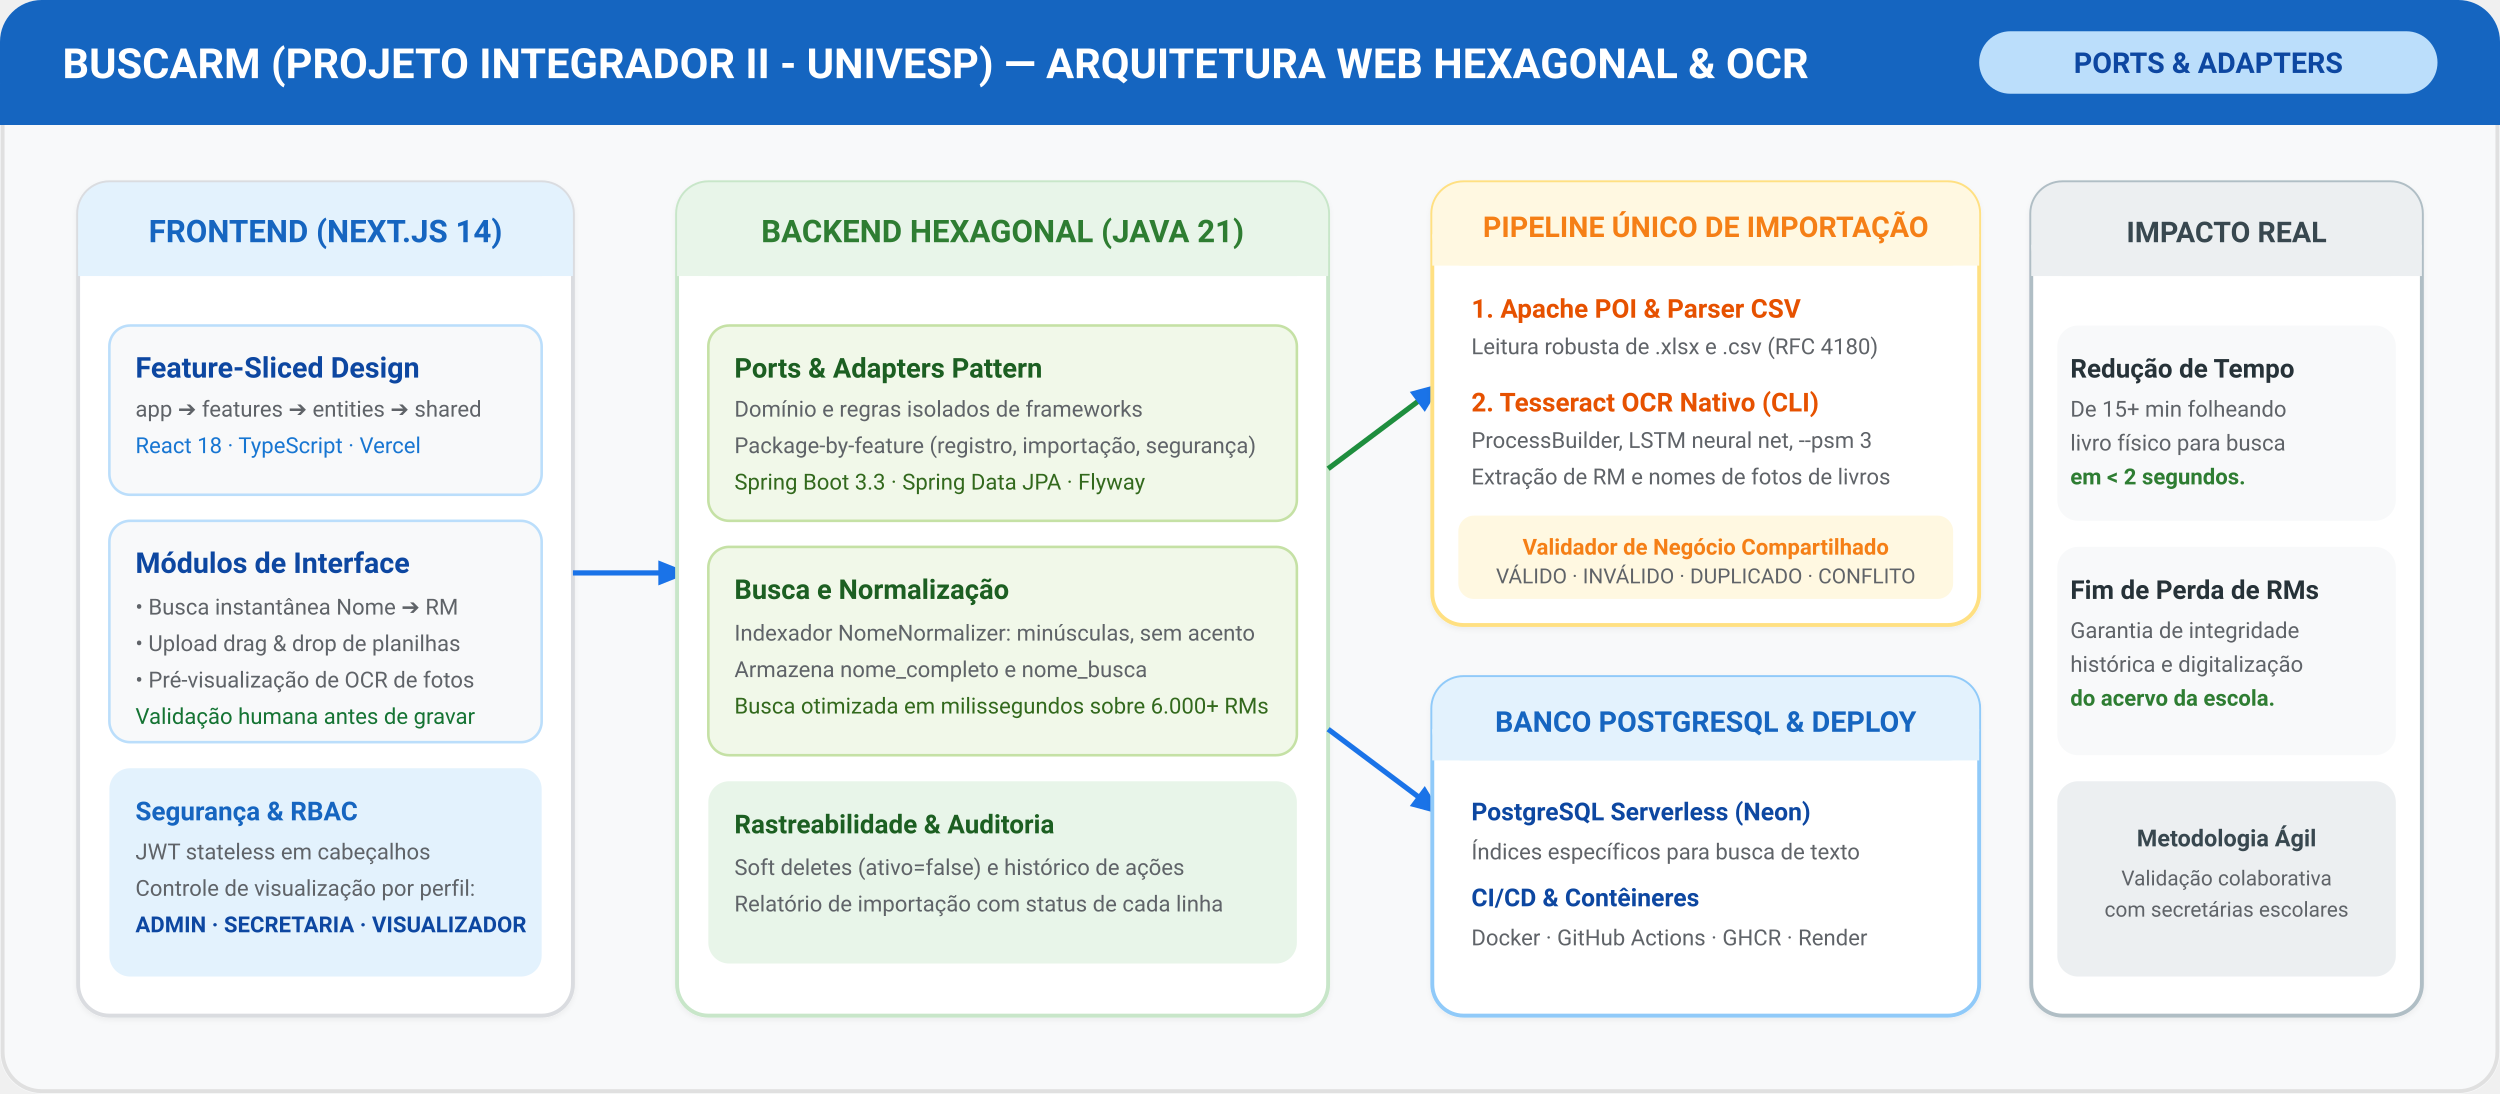
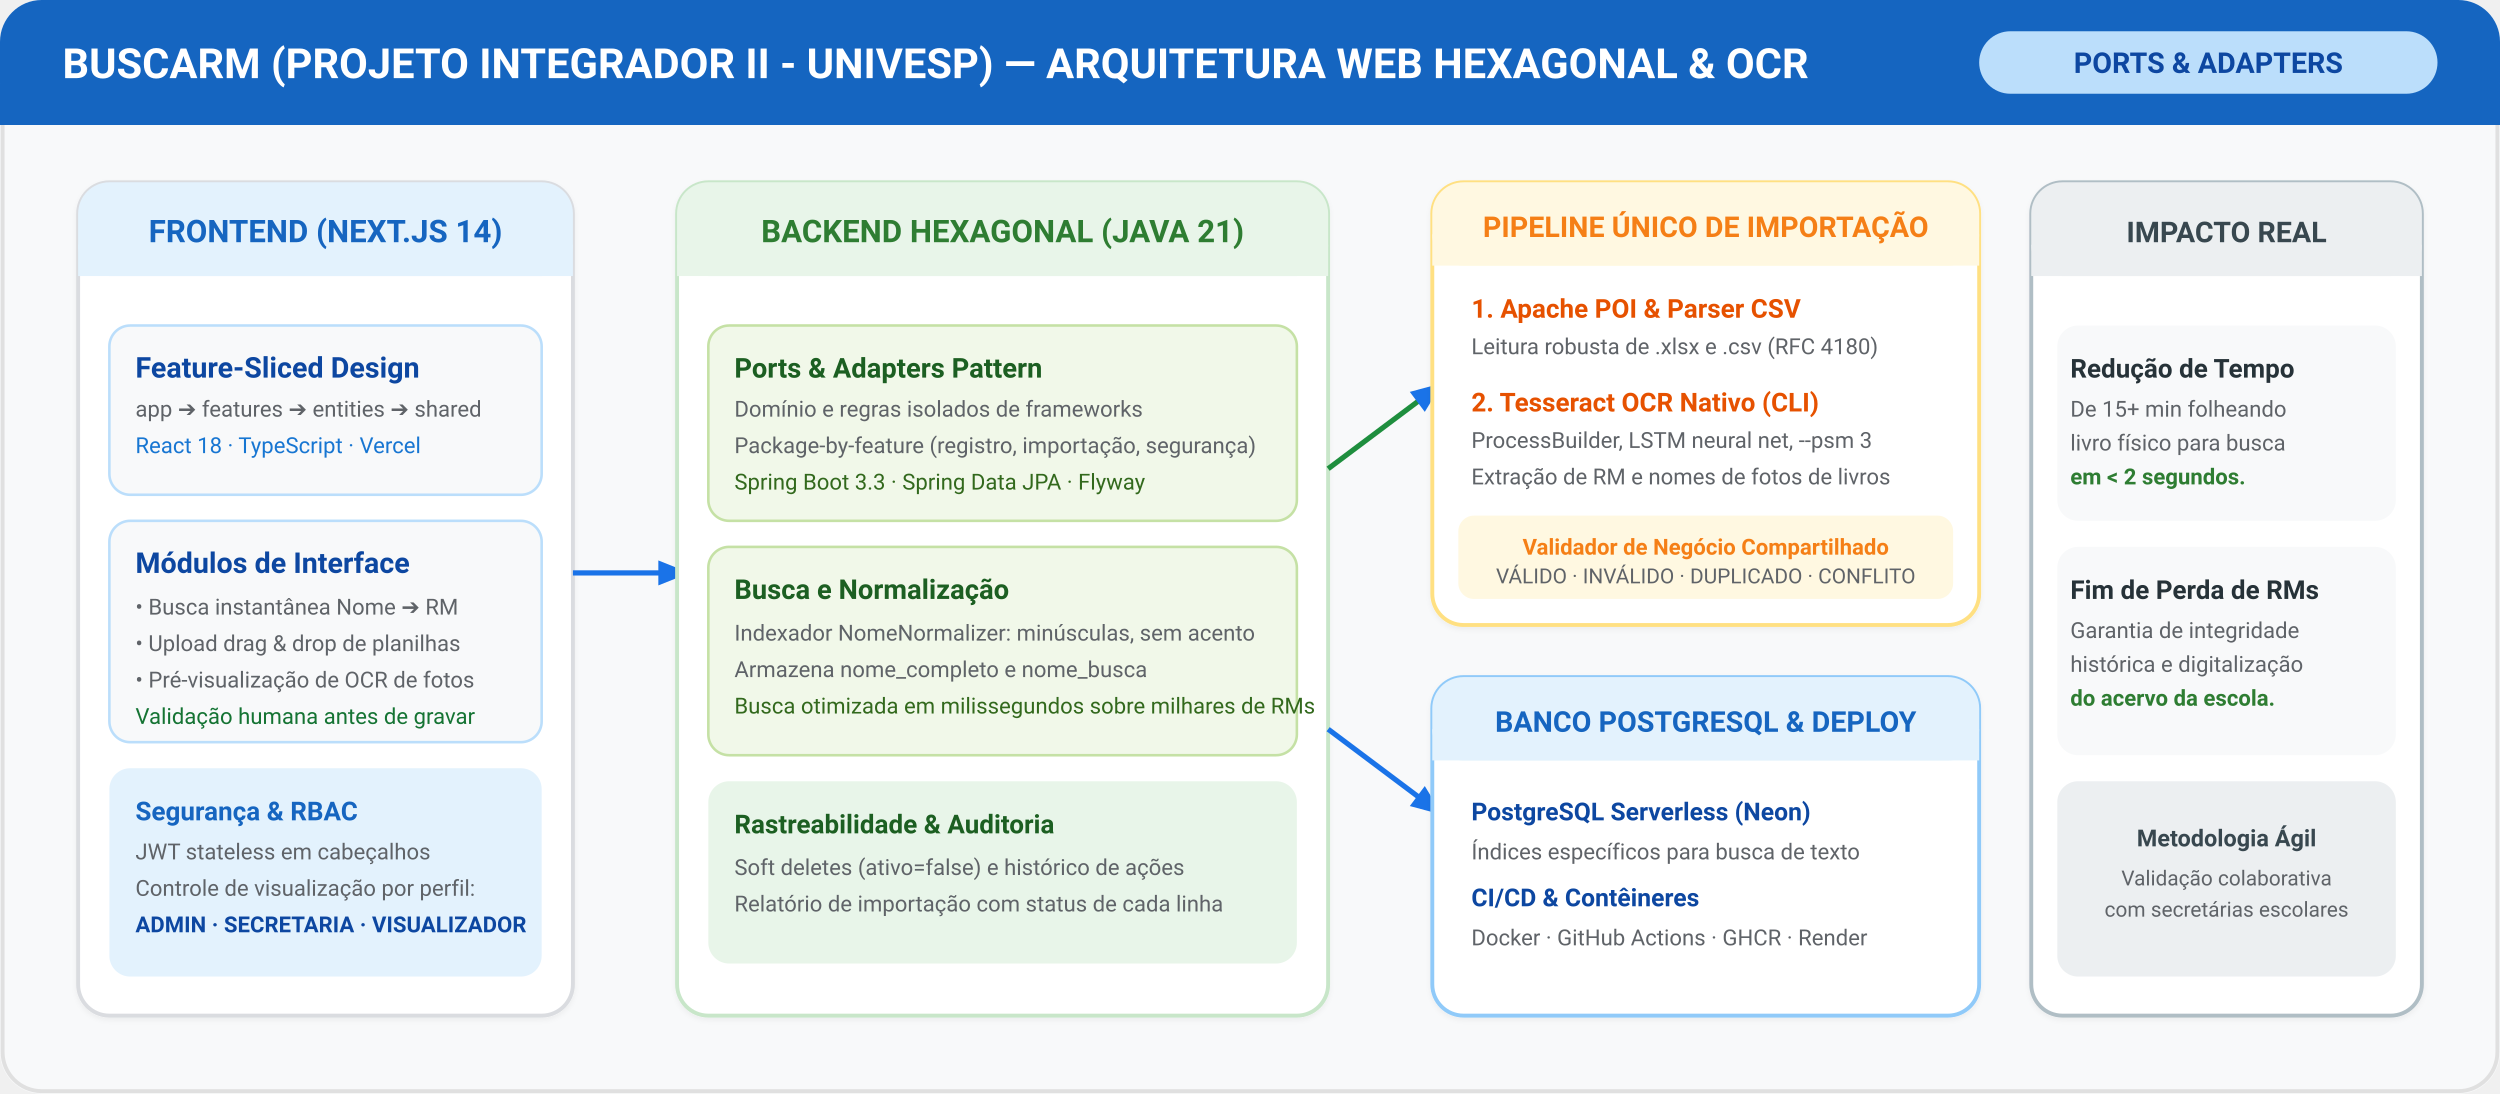
<svg xmlns="http://www.w3.org/2000/svg" viewBox="0 0 960 420" width="100%" height="100%">
  <defs>
    <filter id="m3-shadow-buscarm" x="-5%" y="-5%" width="110%" height="115%" filterUnits="userSpaceOnUse">
      <feDropShadow dx="0" dy="3" stdDeviation="4" flood-color="#000000" flood-opacity="0.08" />
      <feDropShadow dx="0" dy="1" stdDeviation="1" flood-color="#000000" flood-opacity="0.05" />
    </filter>
    <marker id="arr-hex" viewBox="0 0 10 10" refX="6" refY="5" markerWidth="6" markerHeight="6" orient="auto-start-reverse">
      <path d="M 0 1 L 10 5 L 0 9 z" fill="#1A73E8" />
    </marker>
  </defs>
  <rect width="960" height="420" rx="16" fill="#F8F9FA" />
  <rect x="1" y="1" width="958" height="418" rx="15" fill="none" stroke="#E0E0E0" stroke-width="1.5" />
  <rect x="0" y="0" width="960" height="48" rx="16" fill="#1565C0" />
  <rect x="0" y="32" width="960" height="16" fill="#1565C0" />
  <text x="24" y="30" font-family="-apple-system, BlinkMacSystemFont, 'Segoe UI', Roboto, sans-serif" font-size="16" font-weight="700" fill="#FFFFFF">BUSCARM (PROJETO INTEGRADOR II - UNIVESP) — ARQUITETURA WEB HEXAGONAL &amp; OCR</text>
  <rect x="760" y="12" width="176" height="24" rx="12" fill="#BBDEFB" />
  <text x="848" y="28" font-family="-apple-system, BlinkMacSystemFont, 'Segoe UI', Roboto, sans-serif" font-size="11" font-weight="700" fill="#0D47A1" text-anchor="middle">PORTS &amp; ADAPTERS</text>
  <g transform="translate(30, 70)" filter="url(#m3-shadow-buscarm)">
    <rect width="190" height="320" rx="12" fill="#FFFFFF" stroke="#DADCE0" stroke-width="1.5" />
    <rect width="190" height="36" rx="12" fill="#E3F2FD" />
    <rect y="24" width="190" height="12" fill="#E3F2FD" />
    <text x="95" y="23" font-family="Roboto, sans-serif" font-size="12" font-weight="700" fill="#1565C0" text-anchor="middle">FRONTEND (NEXT.JS 14)</text>
    <rect x="12" y="55" width="166" height="65" rx="8" fill="#F8F9FA" stroke="#BBDEFB" />
    <text x="22" y="75" font-family="Roboto, sans-serif" font-size="11" font-weight="700" fill="#0D47A1">Feature-Sliced Design</text>
    <text x="22" y="90" font-family="Roboto, sans-serif" font-size="8.5" fill="#5F6368">app ➔ features ➔ entities ➔ shared</text>
    <text x="22" y="104" font-family="Roboto, sans-serif" font-size="8.5" fill="#1976D2">React 18 · TypeScript · Vercel</text>
    <rect x="12" y="130" width="166" height="85" rx="8" fill="#F8F9FA" stroke="#BBDEFB" />
    <text x="22" y="150" font-family="Roboto, sans-serif" font-size="11" font-weight="700" fill="#0D47A1">Módulos de Interface</text>
    <text x="22" y="166" font-family="Roboto, sans-serif" font-size="8.5" fill="#5F6368">• Busca instantânea Nome ➔ RM</text>
    <text x="22" y="180" font-family="Roboto, sans-serif" font-size="8.5" fill="#5F6368">• Upload drag &amp; drop de planilhas</text>
    <text x="22" y="194" font-family="Roboto, sans-serif" font-size="8.5" fill="#5F6368">• Pré-visualização de OCR de fotos</text>
    <text x="22" y="208" font-family="Roboto, sans-serif" font-size="8.5" fill="#137333">Validação humana antes de gravar</text>
    <rect x="12" y="225" width="166" height="80" rx="8" fill="#E3F2FD" />
    <text x="22" y="245" font-family="Roboto, sans-serif" font-size="10" font-weight="700" fill="#1565C0">Segurança &amp; RBAC</text>
    <text x="22" y="260" font-family="Roboto, sans-serif" font-size="8.5" fill="#5F6368">JWT stateless em cabeçalhos</text>
    <text x="22" y="274" font-family="Roboto, sans-serif" font-size="8.5" fill="#5F6368">Controle de visualização por perfil:</text>
    <text x="22" y="288" font-family="Roboto, sans-serif" font-size="8.5" font-weight="600" fill="#0D47A1">ADMIN · SECRETARIA · VISUALIZADOR</text>
  </g>
  <path d="M 220 220 L 260 220" stroke="#1A73E8" stroke-width="2" fill="none" marker-end="url(#arr-hex)" />
  <g transform="translate(260, 70)" filter="url(#m3-shadow-buscarm)">
    <rect width="250" height="320" rx="12" fill="#FFFFFF" stroke="#C8E6C9" stroke-width="1.5" />
    <rect width="250" height="36" rx="12" fill="#E8F5E9" />
    <rect y="24" width="250" height="12" fill="#E8F5E9" />
    <text x="125" y="23" font-family="Roboto, sans-serif" font-size="12" font-weight="700" fill="#2E7D32" text-anchor="middle">BACKEND HEXAGONAL (JAVA 21)</text>
    <rect x="12" y="55" width="226" height="75" rx="8" fill="#F1F8E9" stroke="#C5E1A5" />
    <text x="22" y="75" font-family="Roboto, sans-serif" font-size="10.5" font-weight="700" fill="#1B5E20">Ports &amp; Adapters Pattern</text>
    <text x="22" y="90" font-family="Roboto, sans-serif" font-size="8.5" fill="#5F6368">Domínio e regras isolados de frameworks</text>
    <text x="22" y="104" font-family="Roboto, sans-serif" font-size="8.5" fill="#5F6368">Package-by-feature (registro, importação, segurança)</text>
    <text x="22" y="118" font-family="Roboto, sans-serif" font-size="8.5" fill="#33691E">Spring Boot 3.3 · Spring Data JPA · Flyway</text>
    <rect x="12" y="140" width="226" height="80" rx="8" fill="#F1F8E9" stroke="#C5E1A5" />
    <text x="22" y="160" font-family="Roboto, sans-serif" font-size="10.5" font-weight="700" fill="#1B5E20">Busca e Normalização</text>
    <text x="22" y="176" font-family="Roboto, sans-serif" font-size="8.5" fill="#5F6368">Indexador NomeNormalizer: minúsculas, sem acento</text>
    <text x="22" y="190" font-family="Roboto, sans-serif" font-size="8.5" fill="#5F6368">Armazena nome_completo e nome_busca</text>
-     <text x="22" y="204" font-family="Roboto, sans-serif" font-size="8.5" fill="#33691E">Busca otimizada em milissegundos sobre 6.000+ RMs</text>
+     <text x="22" y="204" font-family="Roboto, sans-serif" font-size="8.5" fill="#33691E">Busca otimizada em milissegundos sobre milhares de RMs</text>
    <rect x="12" y="230" width="226" height="70" rx="8" fill="#E8F5E9" />
    <text x="22" y="250" font-family="Roboto, sans-serif" font-size="10" font-weight="700" fill="#1B5E20">Rastreabilidade &amp; Auditoria</text>
    <text x="22" y="266" font-family="Roboto, sans-serif" font-size="8.5" fill="#5F6368">Soft deletes (ativo=false) e histórico de ações</text>
    <text x="22" y="280" font-family="Roboto, sans-serif" font-size="8.5" fill="#5F6368">Relatório de importação com status de cada linha</text>
  </g>
  <path d="M 510 180 L 550 150" stroke="#1E8E3E" stroke-width="2" fill="none" marker-end="url(#arr-hex)" />
  <path d="M 510 280 L 550 310" stroke="#1A73E8" stroke-width="2" fill="none" marker-end="url(#arr-hex)" />
  <g transform="translate(550, 70)" filter="url(#m3-shadow-buscarm)">
    <rect width="210" height="170" rx="12" fill="#FFFFFF" stroke="#FFE082" stroke-width="1.5" />
    <rect width="210" height="32" rx="12" fill="#FFF8E1" />
    <rect y="20" width="210" height="12" fill="#FFF8E1" />
    <text x="105" y="21" font-family="Roboto, sans-serif" font-size="11" font-weight="700" fill="#F57F17" text-anchor="middle">PIPELINE ÚNICO DE IMPORTAÇÃO</text>
    <text x="15" y="52" font-family="Roboto, sans-serif" font-size="10" font-weight="700" fill="#E65100">1. Apache POI &amp; Parser CSV</text>
    <text x="15" y="66" font-family="Roboto, sans-serif" font-size="8.5" fill="#5F6368">Leitura robusta de .xlsx e .csv (RFC 4180)</text>
    <text x="15" y="88" font-family="Roboto, sans-serif" font-size="10" font-weight="700" fill="#E65100">2. Tesseract OCR Nativo (CLI)</text>
    <text x="15" y="102" font-family="Roboto, sans-serif" font-size="8.5" fill="#5F6368">ProcessBuilder, LSTM neural net, --psm 3</text>
    <text x="15" y="116" font-family="Roboto, sans-serif" font-size="8.5" fill="#5F6368">Extração de RM e nomes de fotos de livros</text>
    <rect x="10" y="128" width="190" height="32" rx="6" fill="#FFF8E1" />
    <text x="105" y="143" font-family="Roboto, sans-serif" font-size="8.5" font-weight="700" fill="#F57F17" text-anchor="middle">Validador de Negócio Compartilhado</text>
    <text x="105" y="154" font-family="Roboto, sans-serif" font-size="8" fill="#5F6368" text-anchor="middle">VÁLIDO · INVÁLIDO · DUPLICADO · CONFLITO</text>
  </g>
  <g transform="translate(550, 260)" filter="url(#m3-shadow-buscarm)">
    <rect width="210" height="130" rx="12" fill="#FFFFFF" stroke="#90CAF9" stroke-width="1.5" />
    <rect width="210" height="32" rx="12" fill="#E3F2FD" />
    <rect y="20" width="210" height="12" fill="#E3F2FD" />
    <text x="105" y="21" font-family="Roboto, sans-serif" font-size="11" font-weight="700" fill="#1565C0" text-anchor="middle">BANCO POSTGRESQL &amp; DEPLOY</text>
    <text x="15" y="55" font-family="Roboto, sans-serif" font-size="9.5" font-weight="700" fill="#0D47A1">PostgreSQL Serverless (Neon)</text>
    <text x="15" y="70" font-family="Roboto, sans-serif" font-size="8.5" fill="#5F6368">Índices específicos para busca de texto</text>
    <text x="15" y="88" font-family="Roboto, sans-serif" font-size="9.5" font-weight="700" fill="#0D47A1">CI/CD &amp; Contêineres</text>
    <text x="15" y="103" font-family="Roboto, sans-serif" font-size="8.5" fill="#5F6368">Docker · GitHub Actions · GHCR · Render</text>
  </g>
  <g transform="translate(780, 70)" filter="url(#m3-shadow-buscarm)">
    <rect width="150" height="320" rx="12" fill="#FFFFFF" stroke="#B0BEC5" stroke-width="1.5" />
    <rect width="150" height="36" rx="12" fill="#ECEFF1" />
    <rect y="24" width="150" height="12" fill="#ECEFF1" />
    <text x="75" y="23" font-family="Roboto, sans-serif" font-size="11" font-weight="700" fill="#37474F" text-anchor="middle">IMPACTO REAL</text>
    <rect x="10" y="55" width="130" height="75" rx="8" fill="#F8F9FA" />
    <text x="15" y="75" font-family="Roboto, sans-serif" font-size="10" font-weight="700" fill="#263238">Redução de Tempo</text>
    <text x="15" y="90" font-family="Roboto, sans-serif" font-size="8.5" fill="#5F6368">De 15+ min folheando</text>
    <text x="15" y="103" font-family="Roboto, sans-serif" font-size="8.5" fill="#5F6368">livro físico para busca</text>
    <text x="15" y="116" font-family="Roboto, sans-serif" font-size="8.5" font-weight="700" fill="#2E7D32">em &lt; 2 segundos.</text>
    <rect x="10" y="140" width="130" height="80" rx="8" fill="#F8F9FA" />
    <text x="15" y="160" font-family="Roboto, sans-serif" font-size="10" font-weight="700" fill="#263238">Fim de Perda de RMs</text>
    <text x="15" y="175" font-family="Roboto, sans-serif" font-size="8.5" fill="#5F6368">Garantia de integridade</text>
    <text x="15" y="188" font-family="Roboto, sans-serif" font-size="8.5" fill="#5F6368">histórica e digitalização</text>
    <text x="15" y="201" font-family="Roboto, sans-serif" font-size="8.5" font-weight="700" fill="#2E7D32">do acervo da escola.</text>
    <rect x="10" y="230" width="130" height="75" rx="8" fill="#ECEFF1" />
    <text x="75" y="255" font-family="Roboto, sans-serif" font-size="9" font-weight="700" fill="#37474F" text-anchor="middle">Metodologia Ágil</text>
    <text x="75" y="270" font-family="Roboto, sans-serif" font-size="8" fill="#5F6368" text-anchor="middle">Validação colaborativa</text>
    <text x="75" y="282" font-family="Roboto, sans-serif" font-size="8" fill="#5F6368" text-anchor="middle">com secretárias escolares</text>
  </g>
</svg>
